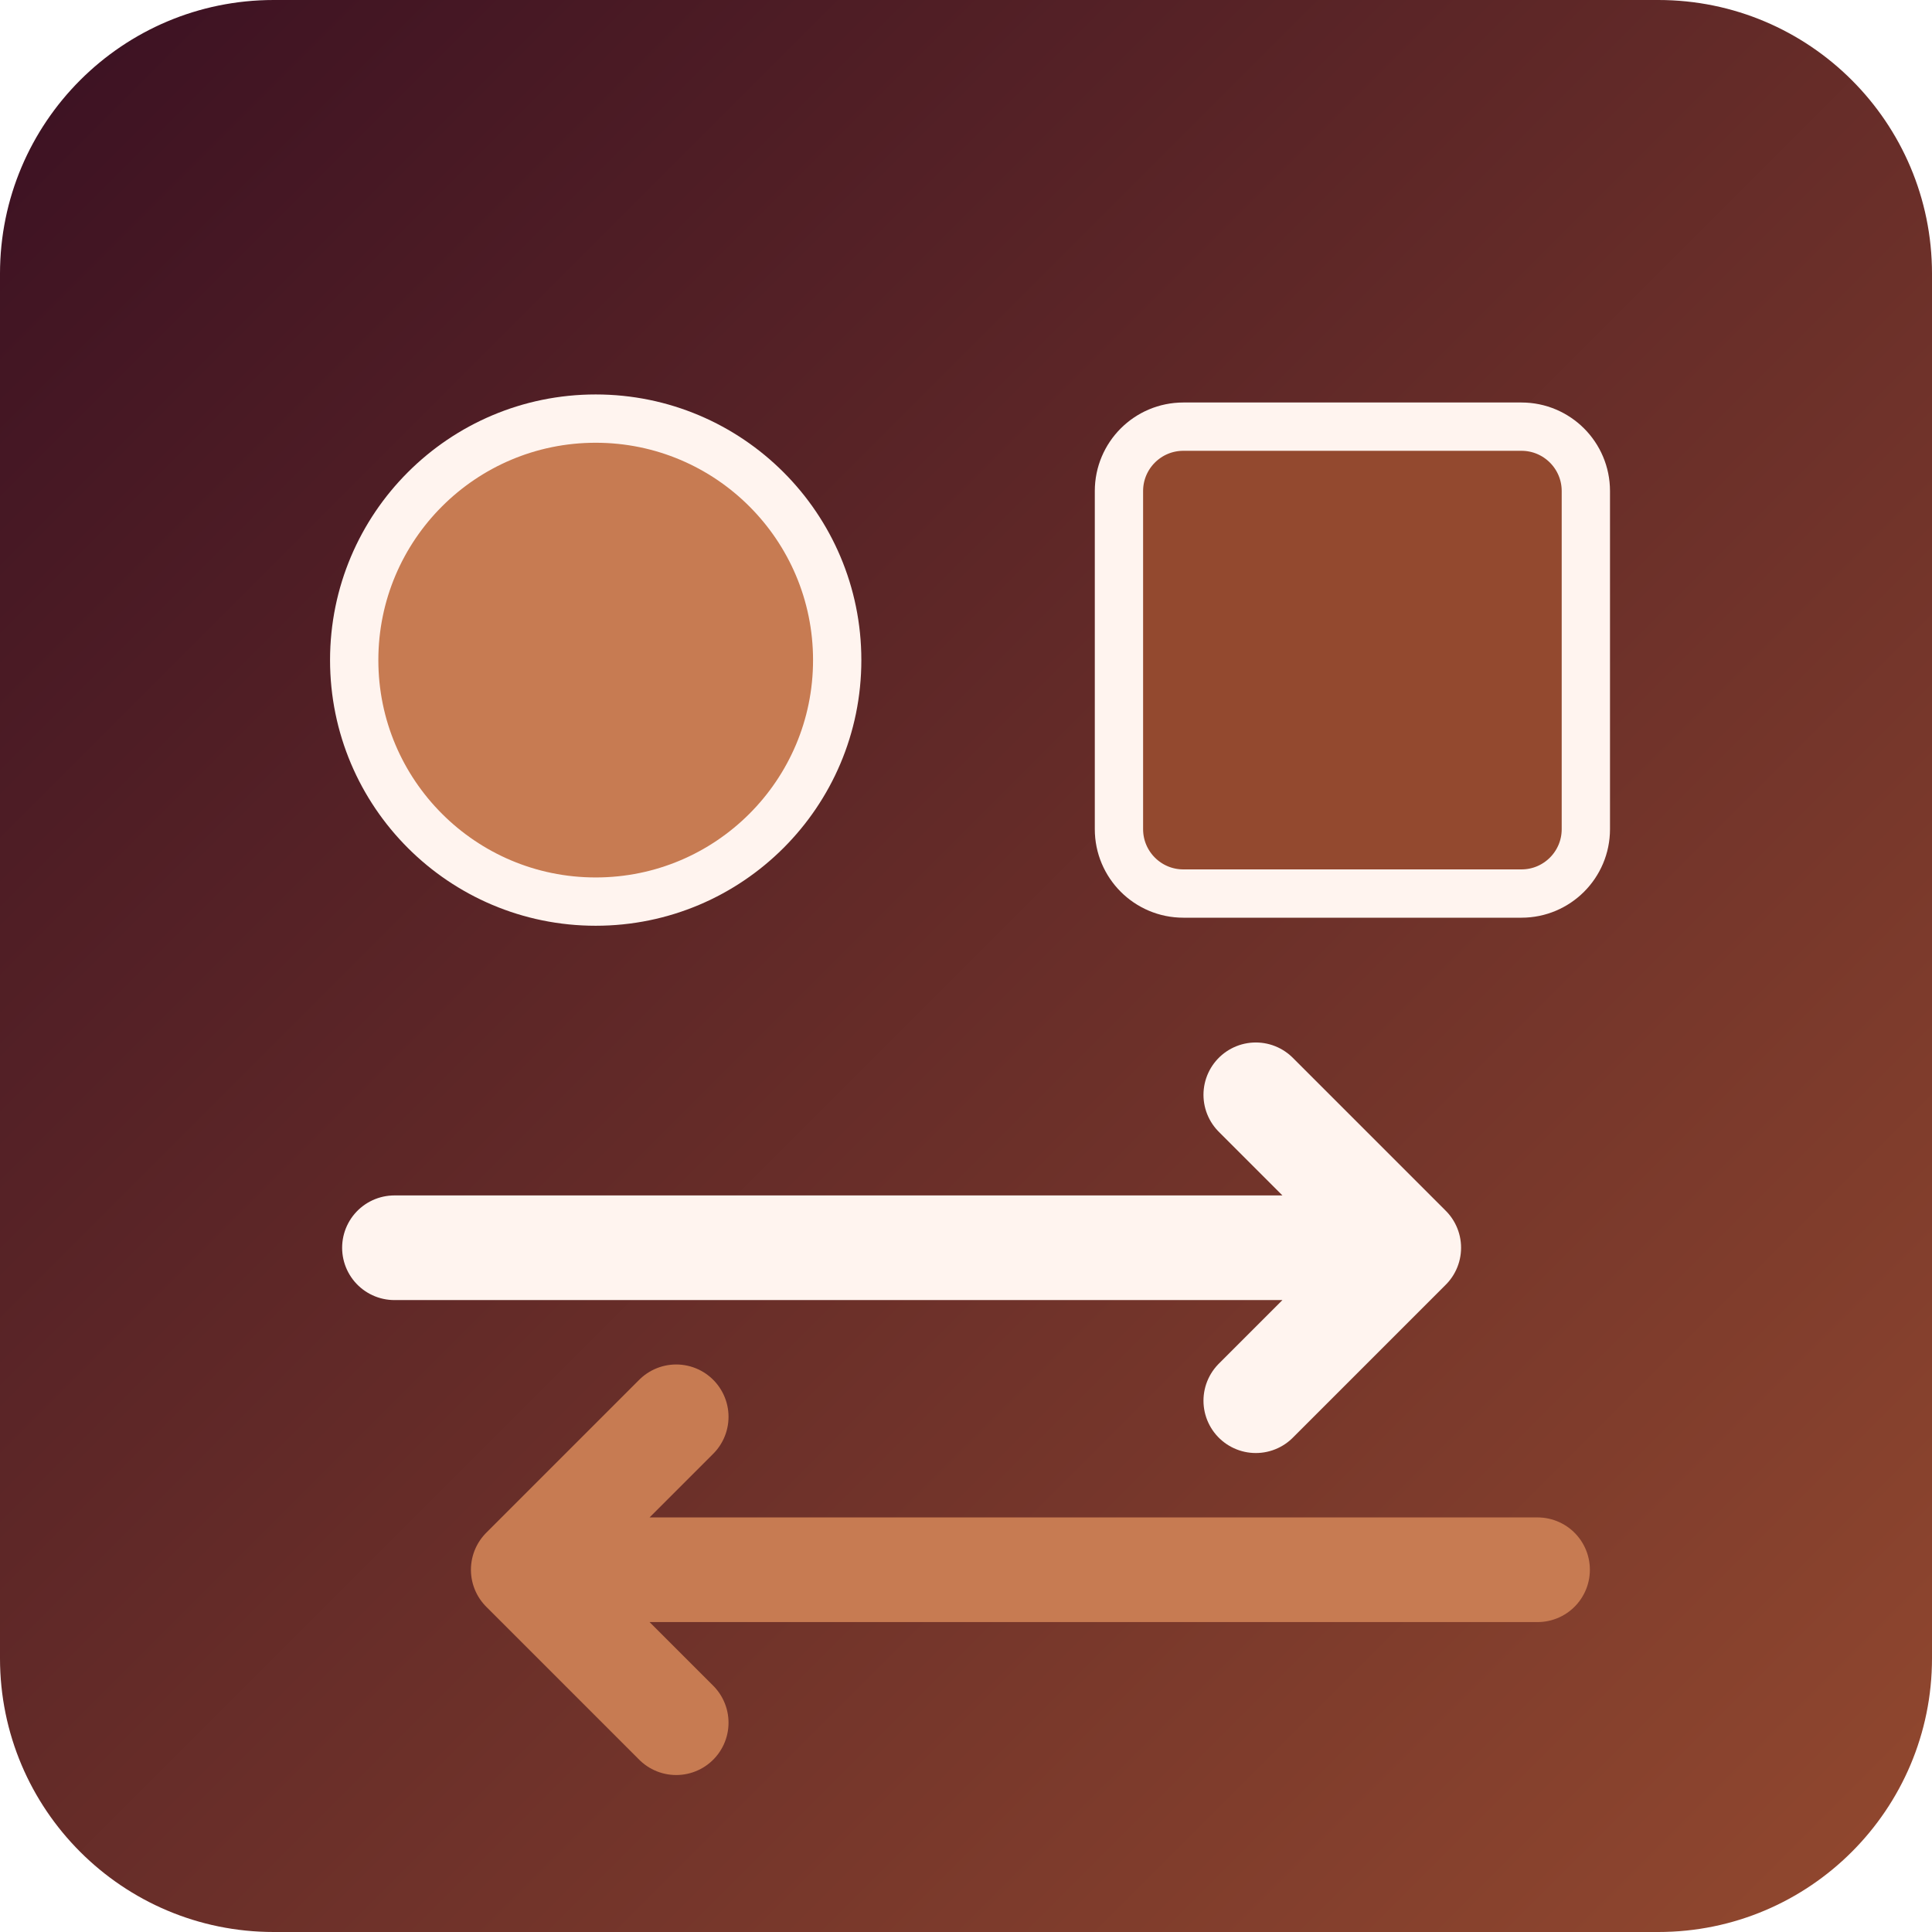
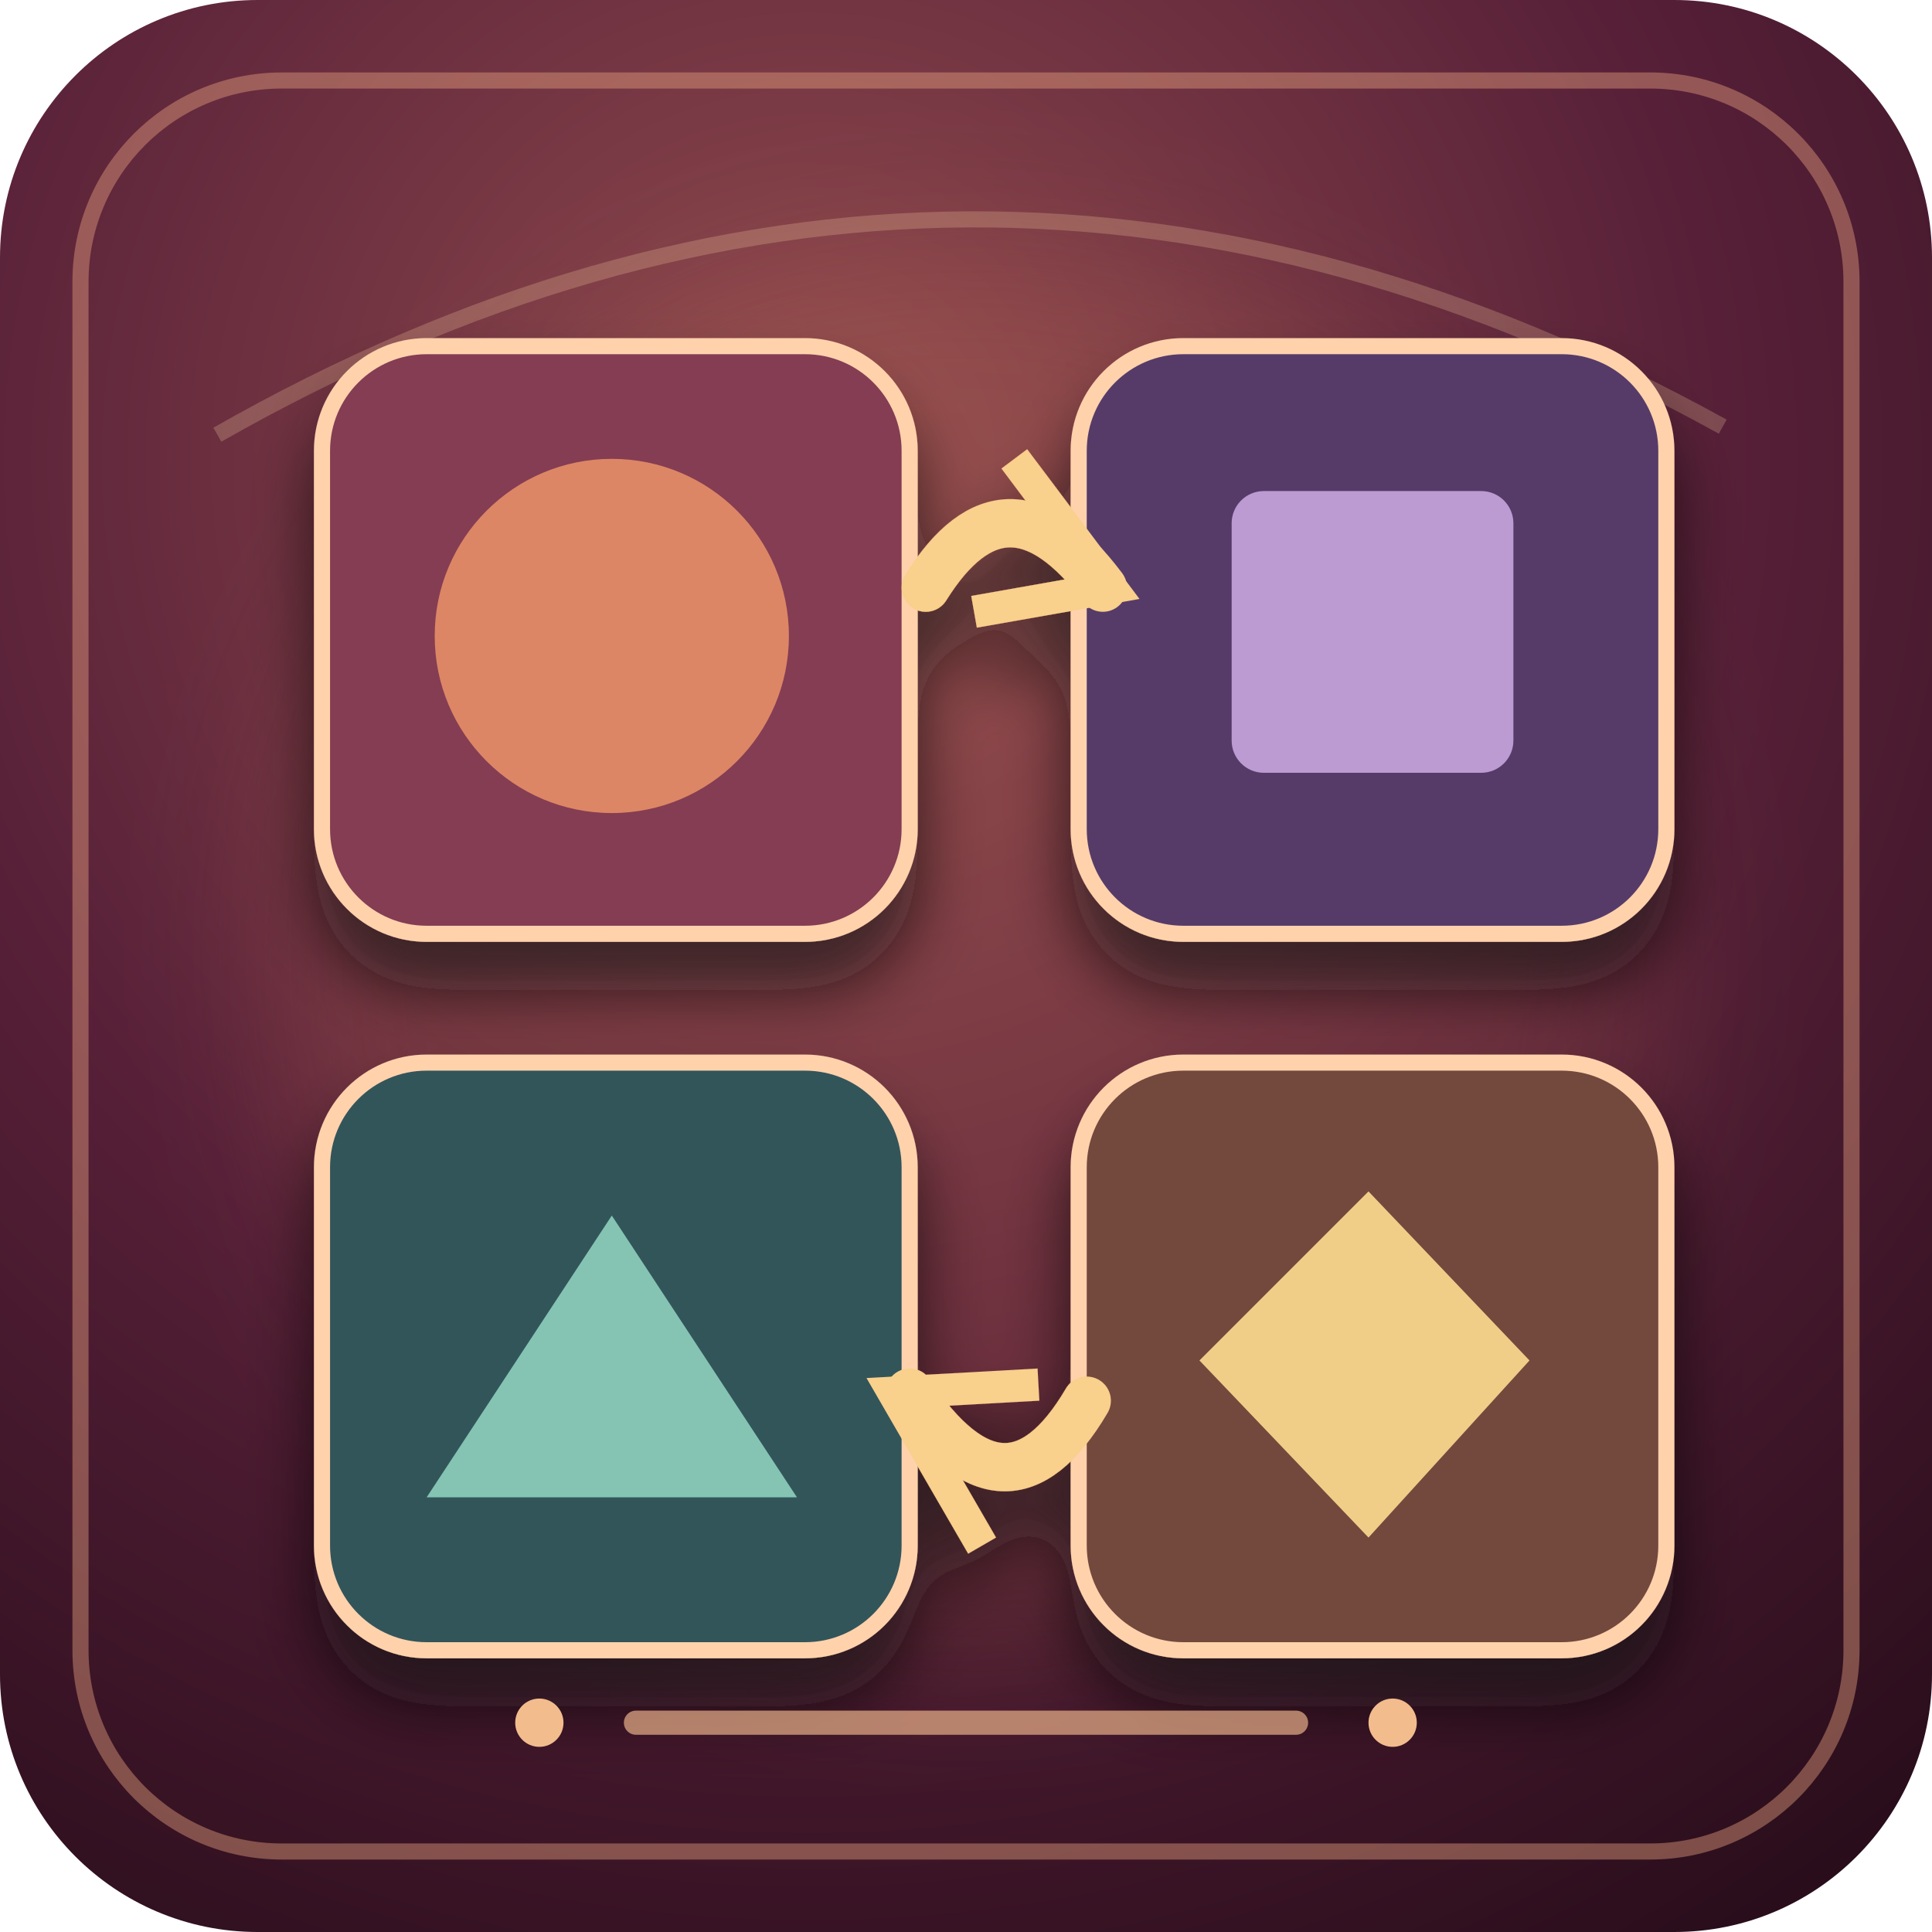
- <svg xmlns="http://www.w3.org/2000/svg" viewBox="0 0 240 240">
+ <svg xmlns="http://www.w3.org/2000/svg" viewBox="0 0 240 240" role="img" aria-label="Rule Shift">
  <defs>
-     <linearGradient id="b" x2="1" y2="1">
-       <stop stop-color="#3A1022" />
-       <stop offset="1" stop-color="#93492F" />
+     <radialGradient id="bg" cx=".42" cy=".24" r=".94">
+       <stop stop-color="#904a4d" />
+       <stop offset=".5" stop-color="#572038" />
+       <stop offset="1" stop-color="#240b18" />
+     </radialGradient>
+     <linearGradient id="copper" x1="0" y1="0" x2="1" y2="1">
+       <stop stop-color="#ffdab0" />
+       <stop offset=".45" stop-color="#d88c63" />
+       <stop offset="1" stop-color="#884135" />
    </linearGradient>
+     <linearGradient id="panel" x1="0" y1="0" x2="1" y2="1">
+       <stop stop-color="#863a4d" />
+       <stop offset="1" stop-color="#431b33" />
+     </linearGradient>
+     <linearGradient id="light" x1="0" y1="0" x2="1" y2="1">
+       <stop stop-color="#ffeac5" />
+       <stop offset="1" stop-color="#a96854" />
+     </linearGradient>
+     <filter id="glow" x="-60%" y="-60%" width="220%" height="220%">
+       <feGaussianBlur stdDeviation="9" />
+     </filter>
+     <filter id="shadow" x="-30%" y="-30%" width="160%" height="170%">
+       <feDropShadow dx="0" dy="6" stdDeviation="4" flood-color="#190813" flood-opacity=".65" />
+     </filter>
  </defs>
-   <rect width="240" height="240" rx="34" fill="url(#b)" />
-   <circle cx="74" cy="82" r="30" fill="#C77B52" stroke="#FFF4EF" stroke-width="6" />
-   <rect x="139" y="53" width="58" height="58" rx="8" fill="#93492F" stroke="#FFF4EF" stroke-width="6" />
-   <path d="M49 155h126l-19-19m19 19-19 19" fill="none" stroke="#FFF4EF" stroke-width="13" stroke-linecap="round" stroke-linejoin="round" />
-   <path d="M191 195H65l19-19m-19 19 19 19" fill="none" stroke="#C77B52" stroke-width="13" stroke-linecap="round" stroke-linejoin="round" />
+   <rect width="240" height="240" rx="32" fill="url(#bg)" />
+   <circle cx="120" cy="118" r="86" fill="#cb7658" opacity=".19" filter="url(#glow)" />
+   <rect x="10" y="10" width="220" height="220" rx="25" fill="none" stroke="#e59f7d" stroke-opacity=".44" stroke-width="2" />
+   <path d="M27 54Q120 1 214 53" fill="none" stroke="#ffd5a6" stroke-opacity=".24" stroke-width="2" />
+   <g filter="url(#shadow)">
+     <g transform="translate(34 35)">
+       <rect x="6" y="8" width="73" height="73" rx="13" fill="#843d52" stroke="#ffd2ac" stroke-width="2" />
+       <circle cx="42" cy="44" r="22" fill="#dd8665" />
+       <rect x="100" y="8" width="73" height="73" rx="13" fill="#563b69" stroke="#ffd2ac" stroke-width="2" />
+       <rect x="119" y="26" width="35" height="35" rx="4" fill="#bb9bd2" />
+       <rect x="6" y="97" width="73" height="73" rx="13" fill="#32545a" stroke="#ffd2ac" stroke-width="2" />
+       <path d="M42 116L65 151H19Z" fill="#85c4b3" />
+       <rect x="100" y="97" width="73" height="73" rx="13" fill="#73483e" stroke="#ffd2ac" stroke-width="2" />
+       <path d="M136 113L156 134 136 156 115 134Z" fill="#f1ce87" />
+       <path d="M81 38Q91 22 103 38" fill="none" stroke="#f9d08c" stroke-width="6" stroke-linecap="round" />
+       <path d="M92 22L104 38 87 41" fill="none" stroke="#f9d08c" stroke-width="4" />
+       <path d="M101 139Q91 156 79 138" fill="none" stroke="#f9d08c" stroke-width="6" stroke-linecap="round" />
+       <path d="M88 157L77 138 95 137" fill="none" stroke="#f9d08c" stroke-width="4" />
+     </g>
+   </g>
+   <path d="M79 214H161" stroke="#e8b08a" stroke-opacity=".7" stroke-width="3" stroke-linecap="round" />
+   <circle cx="67" cy="214" r="3" fill="#f3bc8d" />
+   <circle cx="173" cy="214" r="3" fill="#f3bc8d" />
</svg>
